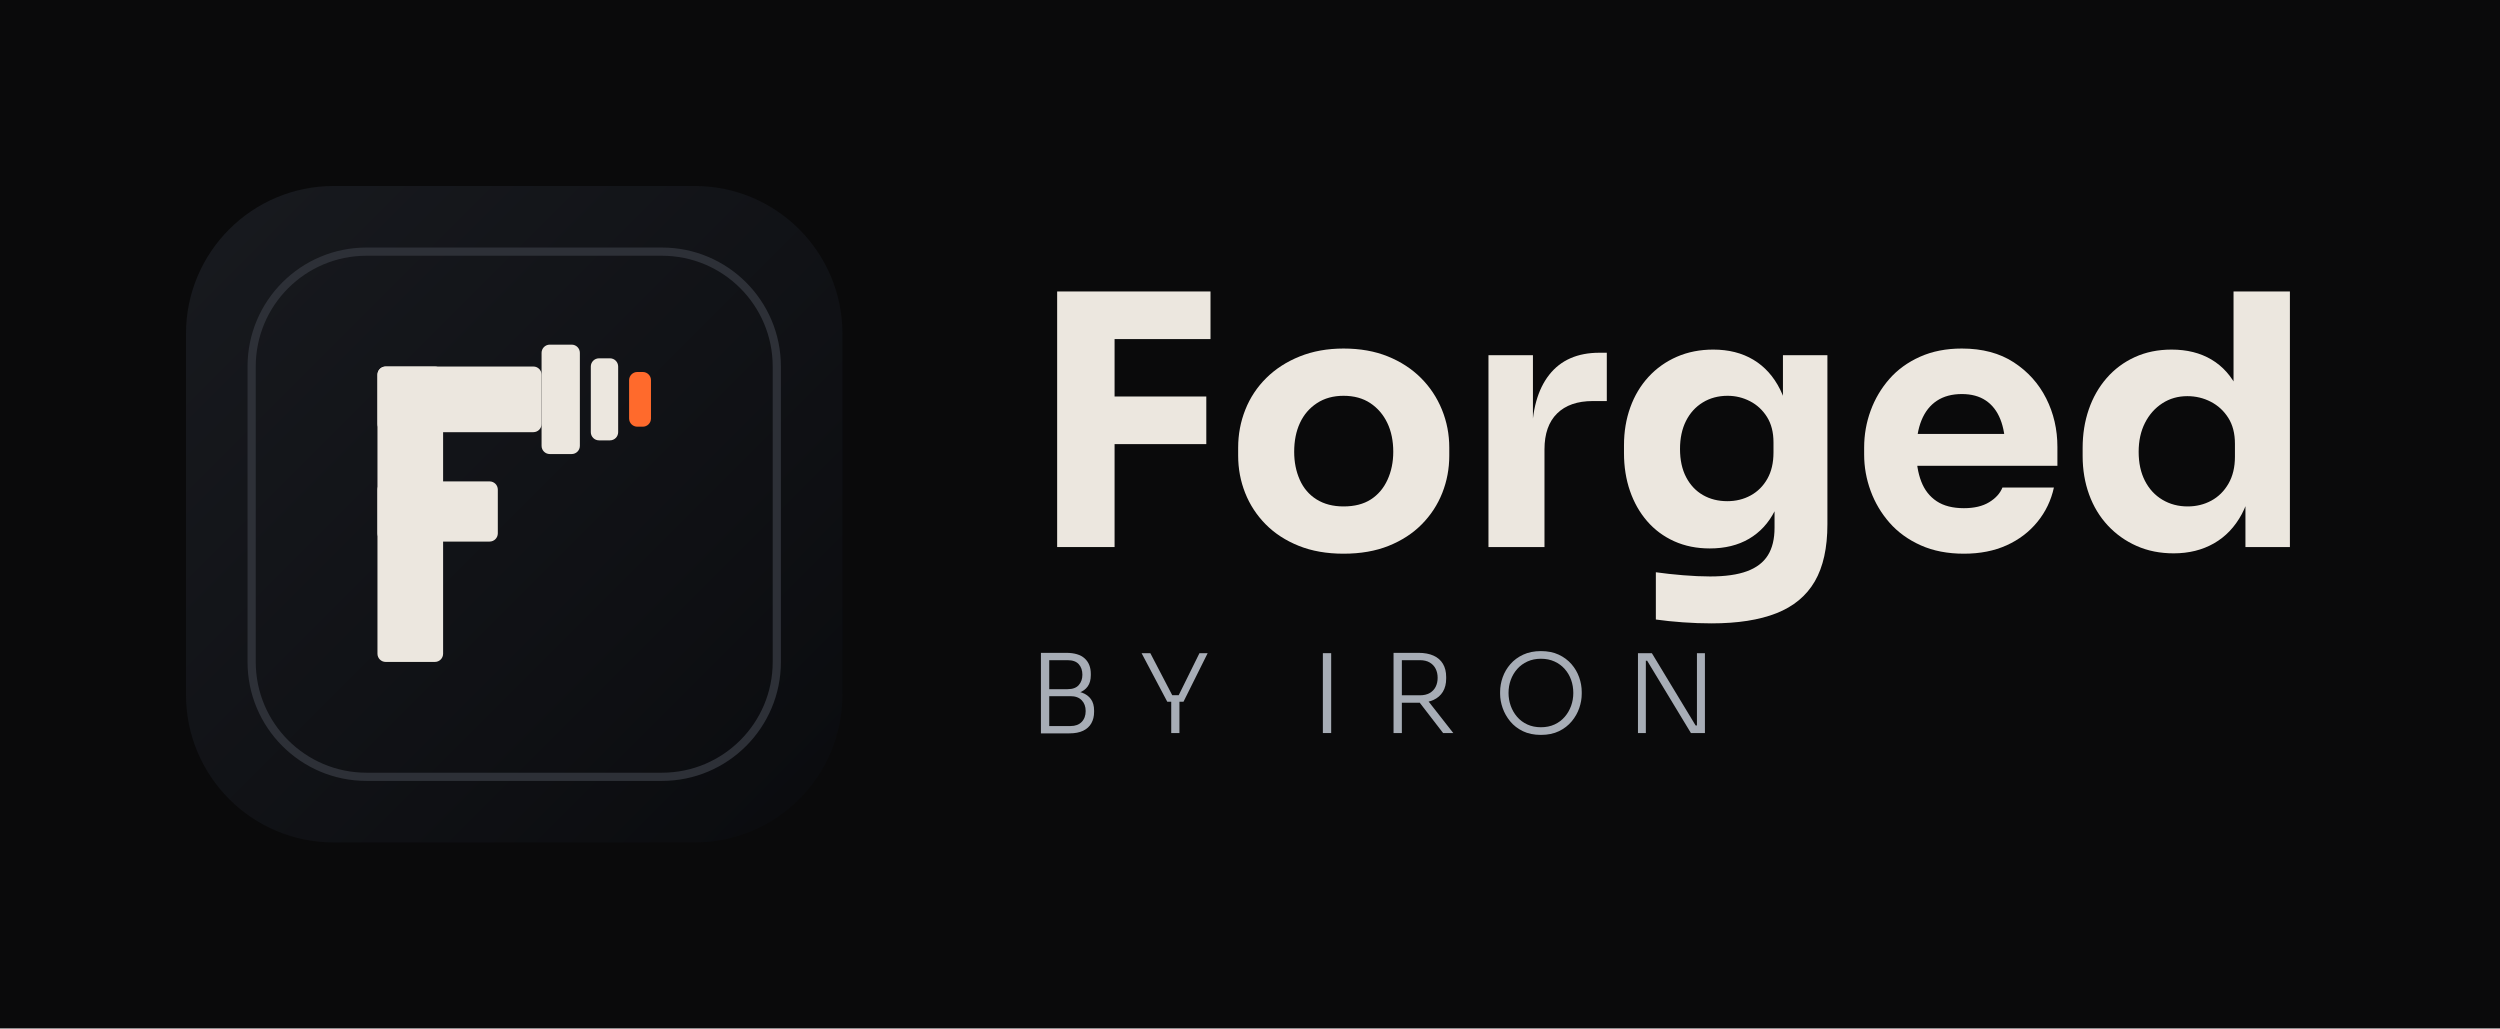
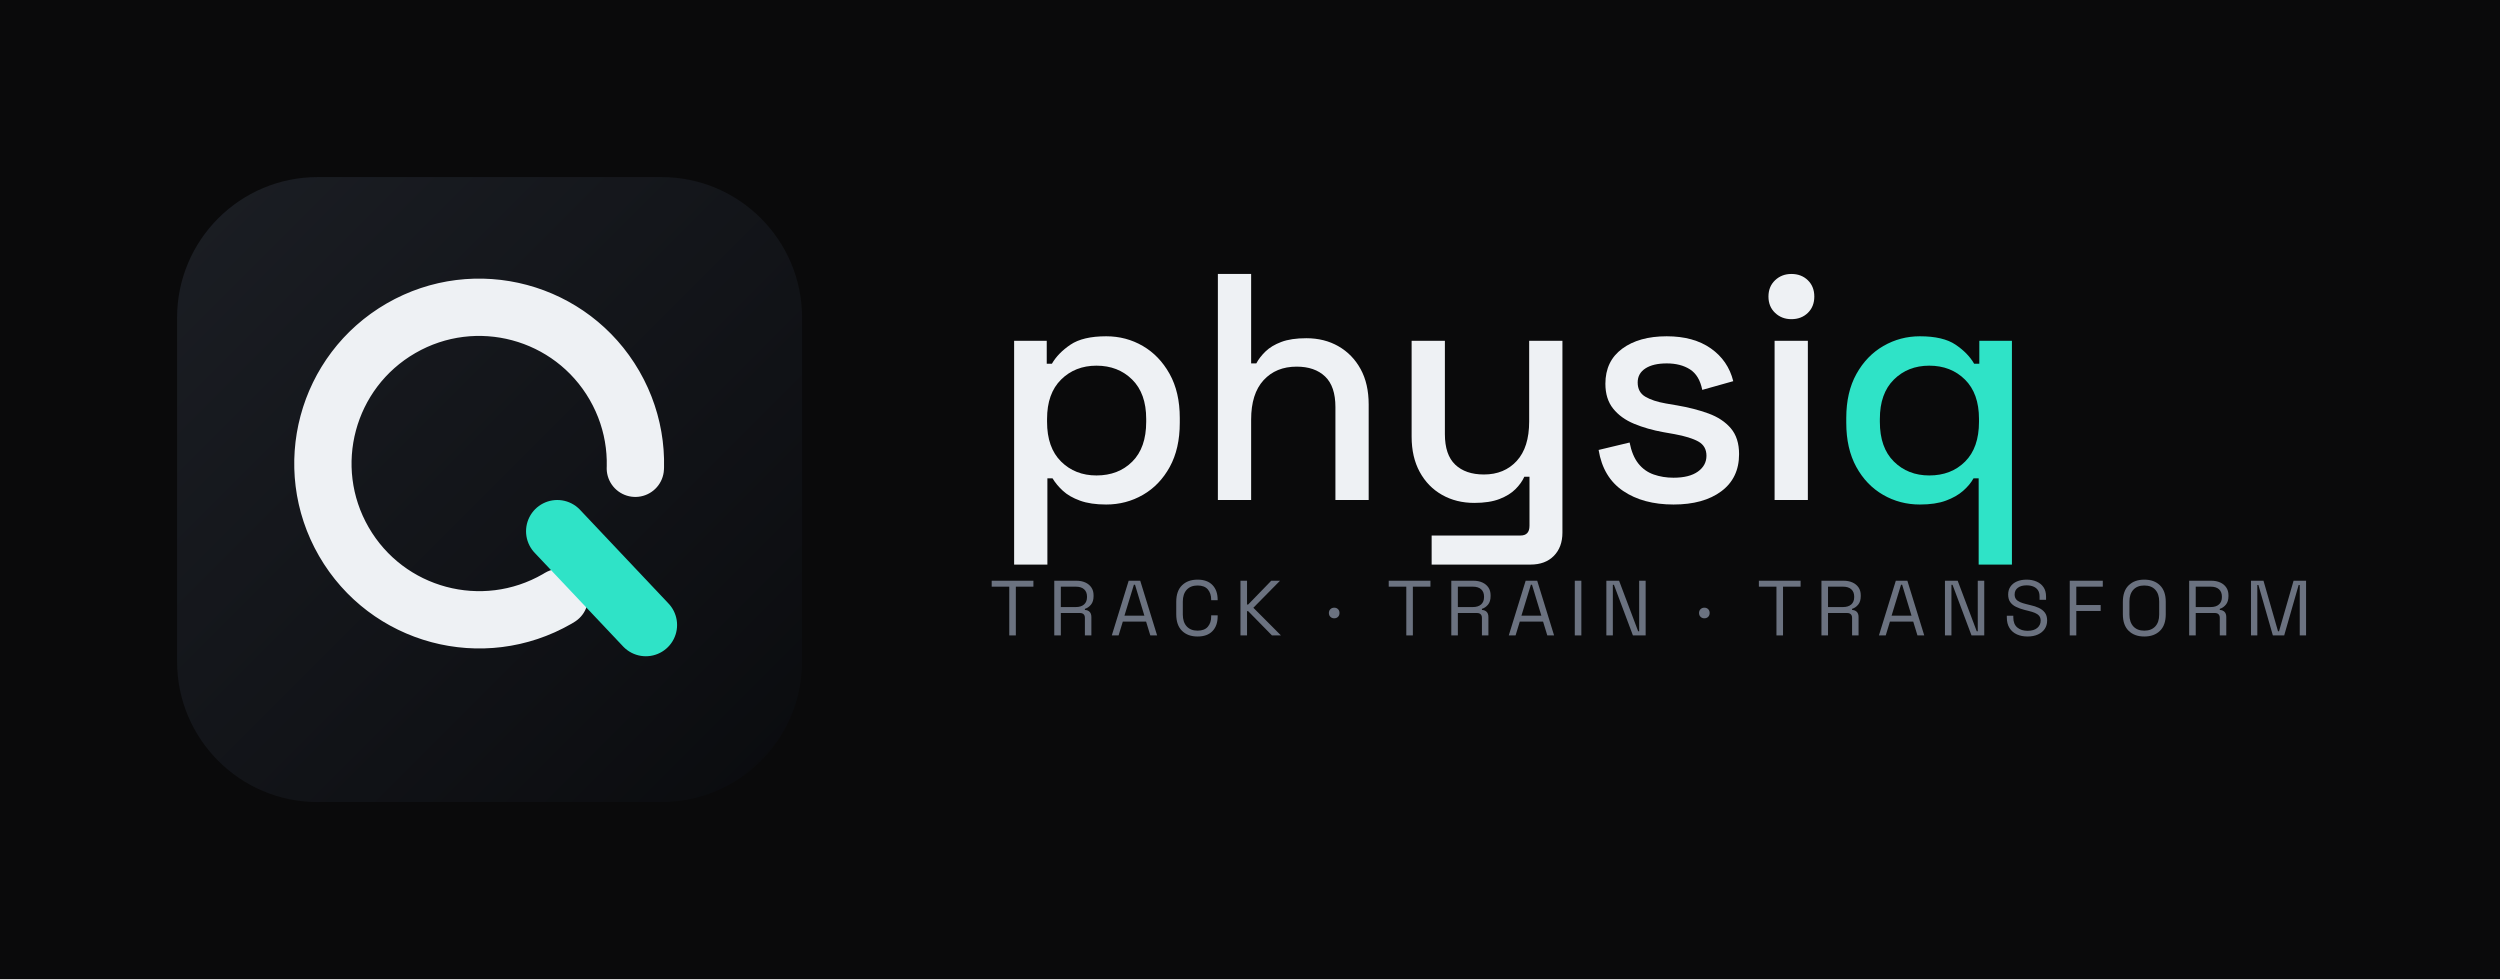
- <svg xmlns="http://www.w3.org/2000/svg" viewBox="0 0 457 188" width="457" height="188" role="img" aria-label="Forged by Iron logo">
-   <rect width="457" height="188" fill="#0a0a0b" />
+ <svg xmlns="http://www.w3.org/2000/svg" viewBox="0 0 480 188" width="480" height="188" role="img" aria-label="Physiq logo">
+   <rect width="480" height="188" fill="#0a0a0b" />
  <g transform="translate(34,34)">
    <defs>
-       <linearGradient id="fbiBg" x1="0" y1="0" x2="1" y2="1">
-         <stop offset="0" stop-color="#181a1f" />
+       <linearGradient id="pqBg" x1="0" y1="0" x2="1" y2="1">
+         <stop offset="0" stop-color="#1b1e24" />
        <stop offset="1" stop-color="#0a0b0e" />
      </linearGradient>
    </defs>
-     <rect width="120" height="120" rx="27" fill="url(#fbiBg)" />
-     <rect x="12" y="12" width="96" height="96" rx="21" fill="none" stroke="#2d3037" stroke-width="1.5" />
-     <g fill="#ece7df">
-       <rect x="35" y="33" width="12" height="54" rx="1.5" />
-       <rect x="35" y="33" width="30" height="12" rx="1.5" />
-       <rect x="35" y="54" width="22" height="11" rx="1.5" />
-     </g>
-     <rect x="65" y="29" width="7" height="20" rx="1.5" fill="#ece7df" />
-     <rect x="74" y="31.5" width="5" height="15" rx="1.5" fill="#ece7df" />
-     <rect x="81" y="34" width="4" height="10" rx="1.5" fill="#ff6a2c" />
+     <rect width="120" height="120" rx="27" fill="url(#pqBg)" />
+     <circle cx="58" cy="55" r="30" fill="none" stroke="#eef1f4" stroke-width="11" stroke-linecap="round" stroke-dasharray="158 30" transform="rotate(60 58 55)" />
+     <path d="M73 68 L90 86" fill="none" stroke="#2fe3c7" stroke-width="12" stroke-linecap="round" />
  </g>
-   <g transform="translate(188,0)">
-     <path transform="translate(0.00,100.00) scale(0.064,-0.064)" d="M82 0V730H246V0ZM226 294V430H508V294ZM226 594V730H520V594Z" fill="#ece7df" />
-     <path transform="translate(35.84,100.00) scale(0.064,-0.064)" d="M340 -19Q268 -19 212.0 3.5Q156 26 117.5 65.0Q79 104 59.0 154.5Q39 205 39 261V284Q39 341 59.5 392.5Q80 444 119.5 483.0Q159 522 215.0 544.5Q271 567 340 567Q411 567 466.5 544.5Q522 522 561.0 483.0Q600 444 621.0 392.5Q642 341 642 284V261Q642 205 622.0 154.5Q602 104 563.5 65.0Q525 26 469.0 3.5Q413 -19 340 -19ZM340 116Q387 116 418.0 136.0Q449 156 465.5 192.0Q482 228 482 272Q482 319 465.0 354.5Q448 390 416.5 411.0Q385 432 340 432Q296 432 264.0 411.0Q232 390 215.5 354.5Q199 319 199 272Q199 228 215.0 192.0Q231 156 263.0 136.0Q295 116 340 116Z" fill="#ece7df" />
-     <path transform="translate(79.42,100.00) scale(0.064,-0.064)" d="M73 0V548H200V313H197Q197 429 246.5 492.0Q296 555 390 555H411V417H371Q305 417 269.0 381.5Q233 346 233 279V0Z" fill="#ece7df" />
-     <path transform="translate(106.37,100.00) scale(0.064,-0.064)" d="M289 -218Q249 -218 207.0 -215.0Q165 -212 130 -207V-72Q165 -77 207.5 -80.5Q250 -84 285 -84Q350 -84 390.5 -69.0Q431 -54 450.0 -23.5Q469 7 469 55V164L498 228Q496 155 469.5 103.0Q443 51 396.0 23.5Q349 -4 284 -4Q228 -4 182.5 16.5Q137 37 105.0 74.0Q73 111 56.0 160.5Q39 210 39 268V291Q39 349 57.0 399.0Q75 449 109.0 486.0Q143 523 190.0 543.5Q237 564 294 564Q360 564 408.5 535.0Q457 506 485.0 450.0Q513 394 515 315L493 309V548H620V65Q620 -36 584.0 -98.0Q548 -160 474.5 -189.0Q401 -218 289 -218ZM334 131Q371 131 401.0 147.5Q431 164 448.5 195.0Q466 226 466 270V299Q466 342 447.5 371.5Q429 401 399.0 416.5Q369 432 335 432Q295 432 264.0 413.0Q233 394 216.0 360.0Q199 326 199 280Q199 233 216.5 199.5Q234 166 264.5 148.5Q295 131 334 131Z" fill="#ece7df" />
-     <path transform="translate(150.27,100.00) scale(0.064,-0.064)" d="M324 -19Q254 -19 200.5 5.0Q147 29 111.5 69.5Q76 110 57.5 160.5Q39 211 39 264V284Q39 339 57.5 389.5Q76 440 111.0 480.0Q146 520 198.5 543.5Q251 567 318 567Q406 567 466.5 527.5Q527 488 559.0 424.5Q591 361 591 286V232H106V323H494L442 281Q442 330 428.0 365.0Q414 400 386.5 418.5Q359 437 318 437Q276 437 247.0 418.0Q218 399 203.0 362.5Q188 326 188 273Q188 224 202.0 187.5Q216 151 246.0 131.0Q276 111 324 111Q368 111 396.0 128.0Q424 145 434 170H581Q569 115 534.0 72.0Q499 29 446.0 5.0Q393 -19 324 -19Z" fill="#ece7df" />
-     <path transform="translate(190.21,100.00) scale(0.064,-0.064)" d="M299 -18Q241 -18 193.5 3.0Q146 24 111.0 61.5Q76 99 57.5 150.0Q39 201 39 260V283Q39 342 56.5 393.0Q74 444 107.5 482.5Q141 521 188.0 542.5Q235 564 293 564Q359 564 407.0 535.5Q455 507 482.0 451.5Q509 396 512 315L470 354V730H631V0H504V227H526Q523 149 493.5 94.0Q464 39 414.0 10.5Q364 -18 299 -18ZM339 116Q376 116 406.5 132.5Q437 149 455.5 181.0Q474 213 474 258V295Q474 339 455.0 369.0Q436 399 405.0 415.0Q374 431 338 431Q298 431 266.5 410.5Q235 390 217.0 354.5Q199 319 199 272Q199 224 217.0 189.0Q235 154 267.0 135.0Q299 116 339 116Z" fill="#ece7df" />
-     <path transform="translate(0.00,134.00) scale(0.02,-0.02)" d="M171 -3V64H385Q450 64 486.5 101.5Q523 139 523 201Q523 262 487.0 299.5Q451 337 385 337H171V387H374Q440 387 491.0 368.5Q542 350 571.0 310.0Q600 270 600 205V193Q600 134 575.0 89.5Q550 45 500.0 21.0Q450 -3 374 -3ZM114 -3V733H190V-3ZM171 351V401H358Q427 401 460.0 438.5Q493 476 493 533Q493 592 460.0 629.0Q427 666 358 666H171V733H345Q458 733 514.0 682.0Q570 631 570 541V529Q570 466 542.0 426.5Q514 387 463.5 369.0Q413 351 345 351Z" fill="#a7adb6" />
-     <path transform="translate(20.26,134.00) scale(0.02,-0.02)" d="M256 286 21 730H101L308 333L276 346H387L354 333L550 730H625L404 286ZM292 0V303H367V0Z" fill="#a7adb6" />
-     <path transform="translate(51.50,134.00) scale(0.02,-0.02)" d="M116 0V730H192V0Z" fill="#a7adb6" />
-     <path transform="translate(64.46,134.00) scale(0.02,-0.02)" d="M114 0V733H190V0ZM567 0 318 323H407L660 0ZM159 277V345H355Q409 345 445.0 366.0Q481 387 499.0 423.0Q517 459 517 505Q517 551 499.0 587.0Q481 623 445.0 644.5Q409 666 355 666H159V733H342Q423 733 479.5 707.5Q536 682 565.5 632.5Q595 583 595 512V498Q595 427 565.0 377.5Q535 328 479.0 302.5Q423 277 342 277Z" fill="#a7adb6" />
-     <path transform="translate(85.00,134.00) scale(0.02,-0.02)" d="M434 -17Q339 -17 269.0 17.0Q199 51 153.0 107.0Q107 163 84.0 229.0Q61 295 61 358V376Q61 443 84.5 509.5Q108 576 155.0 630.0Q202 684 272.0 716.5Q342 749 434 749Q527 749 596.5 716.5Q666 684 713.0 630.0Q760 576 783.5 509.5Q807 443 807 376V357Q807 294 784.5 228.5Q762 163 715.5 107.0Q669 51 599.0 17.0Q529 -17 434 -17ZM434 53Q504 53 559.0 78.5Q614 104 652.0 148.5Q690 193 710.0 249.0Q730 305 730 366Q730 430 710.0 486.0Q690 542 651.5 585.5Q613 629 558.0 654.0Q503 679 434 679Q366 679 311.0 654.0Q256 629 217.5 585.5Q179 542 158.5 486.0Q138 430 138 366Q138 305 158.0 249.0Q178 193 216.0 148.5Q254 104 309.5 78.5Q365 53 434 53Z" fill="#a7adb6" />
-     <path transform="translate(109.14,134.00) scale(0.02,-0.02)" d="M114 0V730H241L641 69H673L653 53V730H726V0H598L198 661H166L186 677V0Z" fill="#a7adb6" />
+   <g transform="translate(190,0)">
+     <path transform="translate(0.00,96.00) scale(0.062,-0.062)" d="M76 -200V493H177V422H193Q212 455 250.5 481.0Q289 507 361 507Q423 507 474.5 477.0Q526 447 557.5 390.5Q589 334 589 254V239Q589 159 558.0 102.5Q527 46 475.0 16.0Q423 -14 361 -14Q313 -14 280.0 -2.0Q247 10 227.0 28.5Q207 47 195 67H179V-200ZM331 76Q399 76 442.0 119.0Q485 162 485 242V251Q485 330 441.5 373.0Q398 416 331 416Q265 416 221.5 373.0Q178 330 178 251V242Q178 162 221.5 119.0Q265 76 331 76Z" fill="#eef1f4" />
+     <path transform="translate(39.12,96.00) scale(0.062,-0.062)" d="M76 0V700H179V423H195Q205 442 223.5 460.0Q242 478 272.5 489.5Q303 501 350 501Q406 501 449.5 476.0Q493 451 518.0 405.5Q543 360 543 296V0H440V288Q440 352 408.0 382.5Q376 413 320 413Q256 413 217.5 371.0Q179 329 179 249V0Z" fill="#eef1f4" />
+     <path transform="translate(76.63,96.00) scale(0.062,-0.062)" d="M133 -200V-110H408Q436 -110 436 -80V72H420Q411 52 392.5 33.5Q374 15 343.0 3.0Q312 -9 265 -9Q209 -9 165.0 16.0Q121 41 96.0 87.0Q71 133 71 196V493H174V204Q174 140 206.0 109.5Q238 79 295 79Q358 79 396.5 121.0Q435 163 435 243V493H538V-101Q538 -146 511.5 -173.0Q485 -200 439 -200Z" fill="#eef1f4" />
+     <path transform="translate(114.08,96.00) scale(0.062,-0.062)" d="M278 -14Q184 -14 122.0 28.0Q60 70 46 155L142 178Q150 137 169.0 113.0Q188 89 216.5 79.0Q245 69 278 69Q327 69 353.5 88.0Q380 107 380 137Q380 167 355.0 181.0Q330 195 281 204L247 210Q197 219 156.0 236.0Q115 253 91.0 283.0Q67 313 67 360Q67 430 119.0 468.5Q171 507 257 507Q340 507 393.5 469.5Q447 432 463 368L367 341Q358 386 329.0 404.5Q300 423 257 423Q215 423 191.0 407.5Q167 392 167 364Q167 334 190.5 320.0Q214 306 254 299L289 293Q342 284 386.0 268.0Q430 252 455.5 222.0Q481 192 481 142Q481 68 426.0 27.0Q371 -14 278 -14Z" fill="#eef1f4" />
+     <path transform="translate(146.01,96.00) scale(0.062,-0.062)" d="M76 0V493H179V0ZM128 560Q98 560 77.5 579.5Q57 599 57 630Q57 661 77.5 680.5Q98 700 128 700Q159 700 179.0 680.5Q199 661 199 630Q199 599 179.0 579.5Q159 560 128 560Z" fill="#eef1f4" />
+     <path transform="translate(161.26,96.00) scale(0.062,-0.062)" d="M462 -200V67H446Q435 47 414.0 28.5Q393 10 360.5 -2.0Q328 -14 280 -14Q218 -14 166.0 16.0Q114 46 83.0 102.5Q52 159 52 239V254Q52 334 83.5 390.5Q115 447 167.0 477.0Q219 507 280 507Q352 507 390.5 481.0Q429 455 448 422H464V493H565V-200ZM309 76Q377 76 420.0 119.0Q463 162 463 242V251Q463 330 419.5 373.0Q376 416 309 416Q243 416 199.5 373.0Q156 330 156 251V242Q156 162 199.5 119.0Q243 76 309 76Z" fill="#2fe3c7" />
+     <path transform="translate(0.00,122.00) scale(0.015,-0.015)" d="M252 0V624H27V700H561V624H336V0Z" fill="#6b7280" />
+     <path transform="translate(11.22,122.00) scale(0.015,-0.015)" d="M80 0V700H363Q428 700 477.5 677.5Q527 655 555.0 613.5Q583 572 583 514V503Q583 434 550.0 394.0Q517 354 472 340V326Q508 325 531.5 302.5Q555 280 555 235V0H472V225Q472 255 455.5 271.0Q439 287 406 287H164V0ZM164 363H355Q424 363 461.5 396.5Q499 430 499 490V497Q499 557 462.0 590.5Q425 624 355 624H164Z" fill="#6b7280" />
+     <path transform="translate(23.09,122.00) scale(0.015,-0.015)" d="M25 0 241 700H389L605 0H518L464 177H166L112 0ZM187 253H442L322 649H308Z" fill="#6b7280" />
+     <path transform="translate(34.94,122.00) scale(0.015,-0.015)" d="M333 -14Q208 -14 134.0 58.5Q60 131 60 270V430Q60 569 134.0 641.5Q208 714 333 714Q457 714 523.5 645.0Q590 576 590 456V451H507V459Q507 538 464.5 588.5Q422 639 333 639Q244 639 194.0 584.5Q144 530 144 432V268Q144 170 194.0 115.5Q244 61 333 61Q422 61 464.5 111.5Q507 162 507 241V257H590V244Q590 124 523.5 55.0Q457 -14 333 -14Z" fill="#6b7280" />
+     <path transform="translate(46.97,122.00) scale(0.015,-0.015)" d="M80 0V700H164V395H178L474 700H586L245 354L598 0H483L178 311H164V0Z" fill="#6b7280" />
+     <path transform="translate(64.77,122.00) scale(0.015,-0.015)" d="M93 219Q64 219 44.5 238.0Q25 257 25 287Q25 317 44.5 336.0Q64 355 93 355Q123 355 142.0 336.0Q161 317 161 287Q161 257 142.0 238.0Q123 219 93 219Z" fill="#6b7280" />
+     <path transform="translate(76.23,122.00) scale(0.015,-0.015)" d="M252 0V624H27V700H561V624H336V0Z" fill="#6b7280" />
+     <path transform="translate(87.45,122.00) scale(0.015,-0.015)" d="M80 0V700H363Q428 700 477.5 677.5Q527 655 555.0 613.5Q583 572 583 514V503Q583 434 550.0 394.0Q517 354 472 340V326Q508 325 531.5 302.5Q555 280 555 235V0H472V225Q472 255 455.5 271.0Q439 287 406 287H164V0ZM164 363H355Q424 363 461.5 396.5Q499 430 499 490V497Q499 557 462.0 590.5Q425 624 355 624H164Z" fill="#6b7280" />
+     <path transform="translate(99.31,122.00) scale(0.015,-0.015)" d="M25 0 241 700H389L605 0H518L464 177H166L112 0ZM187 253H442L322 649H308Z" fill="#6b7280" />
+     <path transform="translate(111.16,122.00) scale(0.015,-0.015)" d="M80 0V700H164V0Z" fill="#6b7280" />
+     <path transform="translate(117.22,122.00) scale(0.015,-0.015)" d="M80 0V700H243L487 53H500V700H583V0H420L177 648H163V0Z" fill="#6b7280" />
+     <path transform="translate(135.84,122.00) scale(0.015,-0.015)" d="M93 219Q64 219 44.5 238.0Q25 257 25 287Q25 317 44.5 336.0Q64 355 93 355Q123 355 142.0 336.0Q161 317 161 287Q161 257 142.0 238.0Q123 219 93 219Z" fill="#6b7280" />
+     <path transform="translate(147.30,122.00) scale(0.015,-0.015)" d="M252 0V624H27V700H561V624H336V0Z" fill="#6b7280" />
+     <path transform="translate(158.52,122.00) scale(0.015,-0.015)" d="M80 0V700H363Q428 700 477.5 677.5Q527 655 555.0 613.5Q583 572 583 514V503Q583 434 550.0 394.0Q517 354 472 340V326Q508 325 531.5 302.5Q555 280 555 235V0H472V225Q472 255 455.5 271.0Q439 287 406 287H164V0ZM164 363H355Q424 363 461.5 396.5Q499 430 499 490V497Q499 557 462.0 590.5Q425 624 355 624H164Z" fill="#6b7280" />
+     <path transform="translate(170.38,122.00) scale(0.015,-0.015)" d="M25 0 241 700H389L605 0H518L464 177H166L112 0ZM187 253H442L322 649H308Z" fill="#6b7280" />
+     <path transform="translate(182.23,122.00) scale(0.015,-0.015)" d="M80 0V700H243L487 53H500V700H583V0H420L177 648H163V0Z" fill="#6b7280" />
+     <path transform="translate(194.59,122.00) scale(0.015,-0.015)" d="M313 -14Q237 -14 177.0 13.0Q117 40 82.5 94.5Q48 149 48 231V252H131V231Q131 144 182.0 101.5Q233 59 313 59Q395 59 438.0 96.0Q481 133 481 189Q481 228 461.5 251.0Q442 274 407.0 288.5Q372 303 325 314L273 327Q212 343 165.0 366.0Q118 389 91.5 426.5Q65 464 65 523Q65 582 94.5 625.0Q124 668 177.5 691.0Q231 714 301 714Q372 714 428.5 689.5Q485 665 517.5 617.5Q550 570 550 498V456H467V498Q467 549 445.5 580.0Q424 611 386.5 626.0Q349 641 301 641Q232 641 190.0 610.5Q148 580 148 524Q148 487 166.0 464.0Q184 441 217.0 426.5Q250 412 296 401L348 388Q409 375 457.5 352.5Q506 330 535.0 291.5Q564 253 564 191Q564 129 533.0 83.0Q502 37 445.5 11.5Q389 -14 313 -14Z" fill="#6b7280" />
+     <path transform="translate(206.19,122.00) scale(0.015,-0.015)" d="M80 0V700H503V624H164V389H476V313H164V0Z" fill="#6b7280" />
+     <path transform="translate(216.69,122.00) scale(0.015,-0.015)" d="M334 -14Q209 -14 134.5 58.5Q60 131 60 270V430Q60 569 134.5 641.5Q209 714 334 714Q460 714 534.5 641.5Q609 569 609 430V270Q609 131 534.5 58.5Q460 -14 334 -14ZM334 61Q425 61 475.0 115.5Q525 170 525 267V433Q525 530 475.0 584.5Q425 639 334 639Q244 639 194.0 584.5Q144 530 144 433V267Q144 170 194.0 115.5Q244 61 334 61Z" fill="#6b7280" />
+     <path transform="translate(229.12,122.00) scale(0.015,-0.015)" d="M80 0V700H363Q428 700 477.5 677.5Q527 655 555.0 613.5Q583 572 583 514V503Q583 434 550.0 394.0Q517 354 472 340V326Q508 325 531.5 302.5Q555 280 555 235V0H472V225Q472 255 455.5 271.0Q439 287 406 287H164V0ZM164 363H355Q424 363 461.5 396.5Q499 430 499 490V497Q499 557 462.0 590.5Q425 624 355 624H164Z" fill="#6b7280" />
+     <path transform="translate(240.99,122.00) scale(0.015,-0.015)" d="M80 0V700H240L426 53H439L625 700H785V0H704V645H690L505 0H360L175 645H161V0Z" fill="#6b7280" />
  </g>
</svg>
